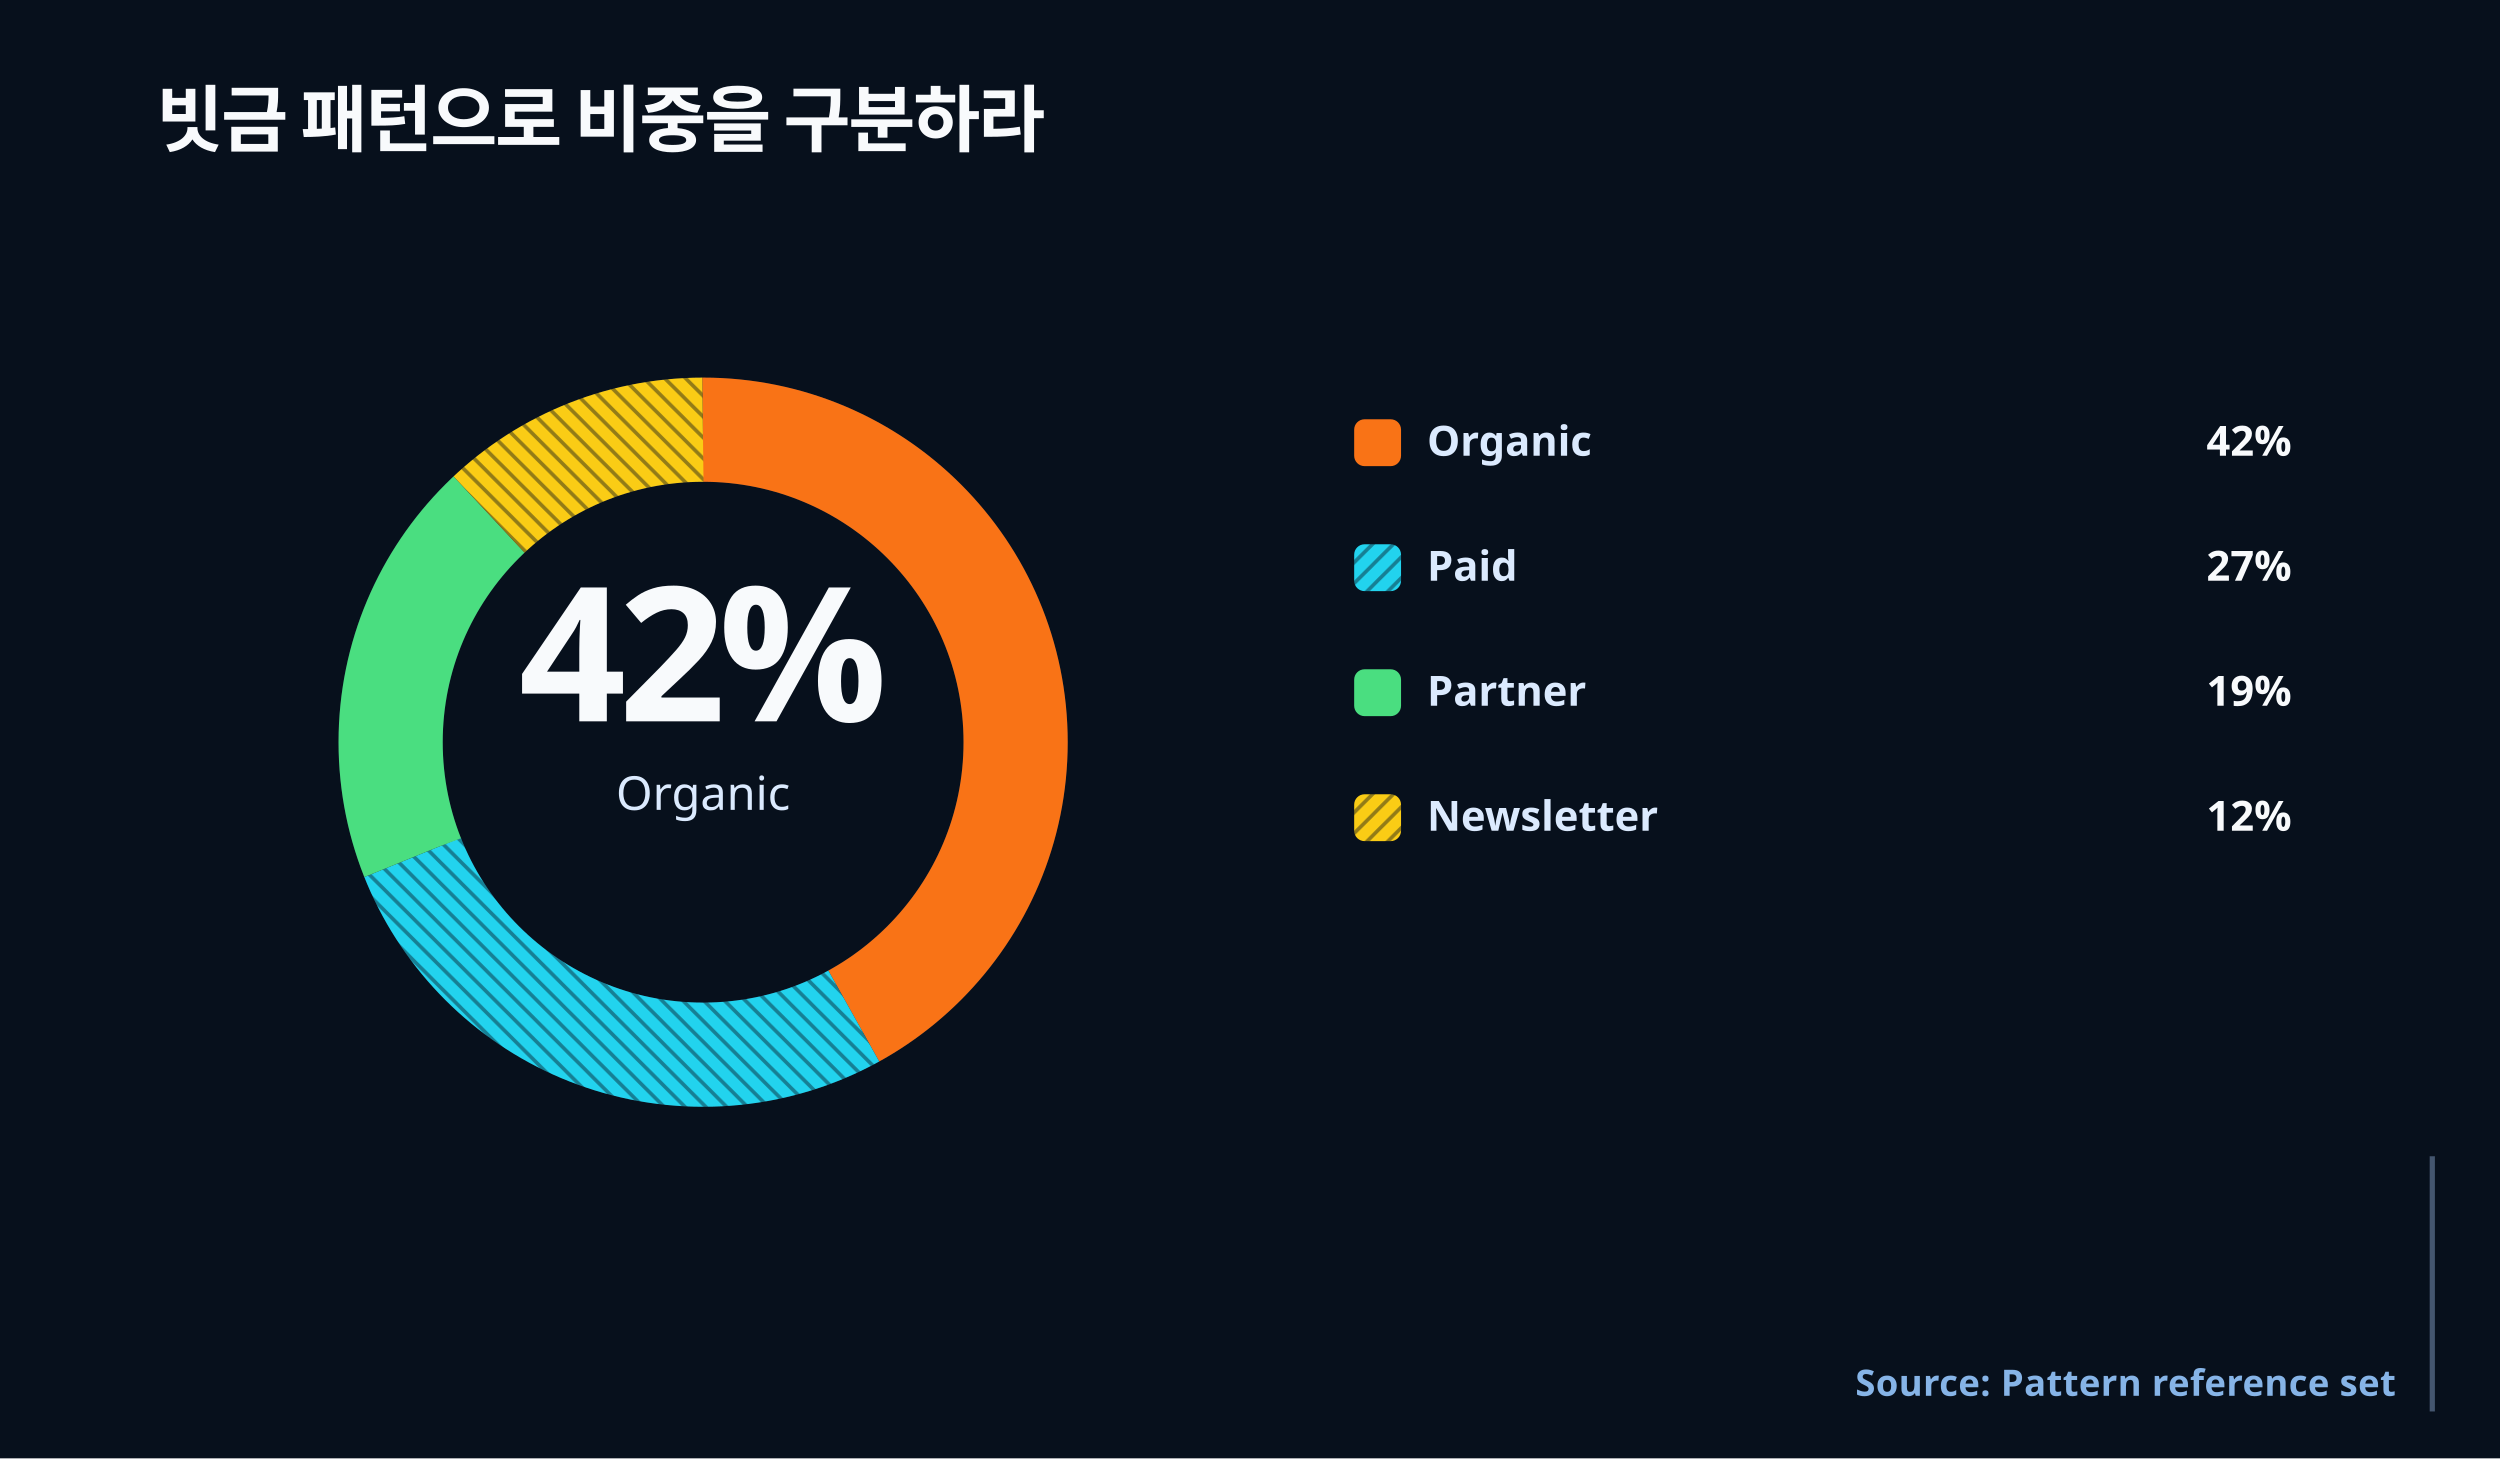
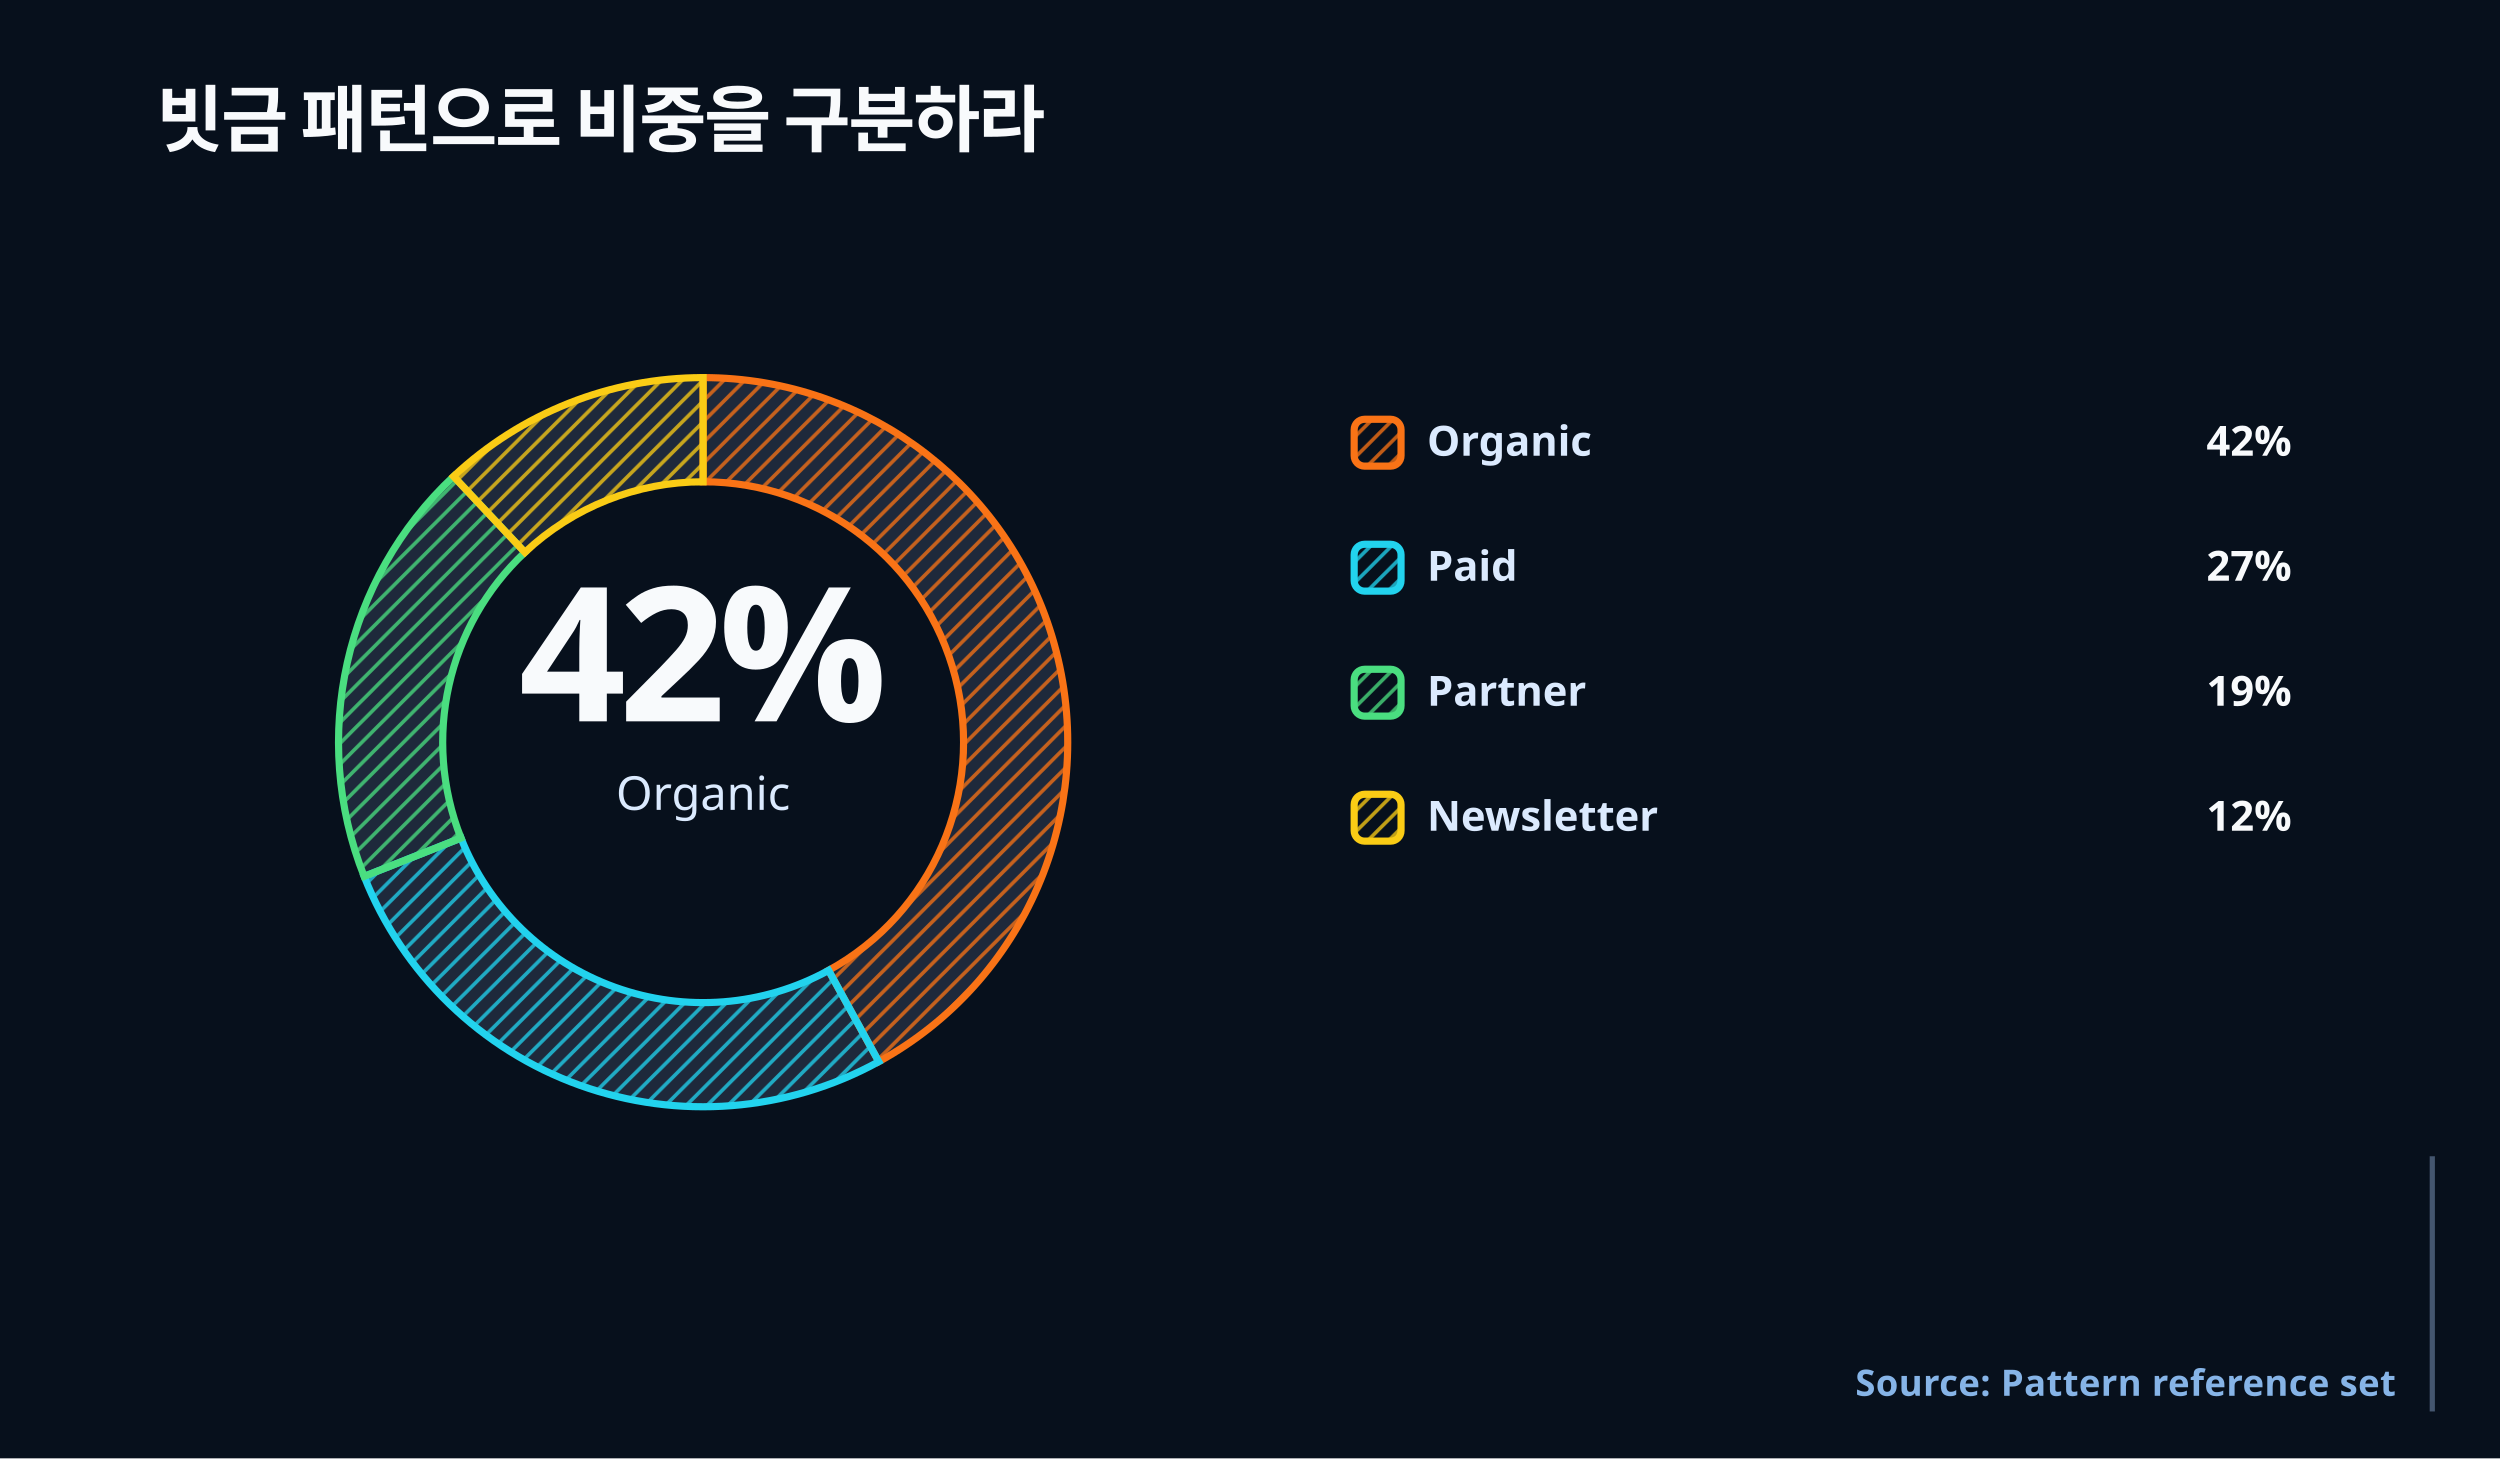
<svg xmlns="http://www.w3.org/2000/svg" width="960" height="560" viewBox="0 0 960 560" fill="none">
  <style>.cg-root .title{font:700 28px 'Space Grotesk', 'Pretendard', 'Apple SD Gothic Neo', sans-serif; fill:#f8fafc; letter-spacing:-0.03em;}.cg-root .subtitle{font:500 18px 'IBM Plex Sans KR', 'Pretendard', 'Apple SD Gothic Neo', sans-serif; fill:#dbeafe;}.cg-root .label,.cg-root .axis,.cg-root .header,.cg-root .cell{font:700 16px 'IBM Plex Sans KR', 'Pretendard', 'Apple SD Gothic Neo', sans-serif; fill:#dbeafe;}.cg-root .value{font:700 16px 'IBM Plex Sans KR', 'Pretendard', 'Apple SD Gothic Neo', sans-serif; fill:#f8fafc;}.cg-root .header{font-weight:700; fill:#f8fafc;}.cg-root .tick{font:500 14px 'IBM Plex Sans KR', 'Pretendard', 'Apple SD Gothic Neo', sans-serif; fill:#93c5fd;}.cg-root .source{font:600 14px 'IBM Plex Sans KR', 'Pretendard', 'Apple SD Gothic Neo', sans-serif; fill:#93c5fd; letter-spacing:0.01em;}.cg-root .stat{font:800 72px 'Space Grotesk', 'Pretendard', 'Apple SD Gothic Neo', sans-serif; fill:#f8fafc; letter-spacing:-0.04em;}</style>
  <rect x="0" y="0" width="960" height="560" fill="#07101c" />
  <g class="cg-root">
    <text x="60" y="56" class="title" fill="#f8fafc" style="fill:#f8fafc !important;">빗금 패턴으로 비중을 구분하라</text>
-     <circle cx="270" cy="285" r="120" stroke="#1e293b" stroke-width="40" fill="none" />
-     <circle cx="270" cy="285" r="120" stroke="#f97316" stroke-width="40" fill="none" stroke-dasharray="316.67 437.31" stroke-dashoffset="-0.00" transform="rotate(-90 270 285)" />
-     <circle cx="270" cy="285" r="120" stroke="url(#cg-pattern-donut-1)" stroke-width="40" fill="none" stroke-dasharray="203.58 550.41" stroke-dashoffset="-316.67" transform="rotate(-90 270 285)" />
-     <circle cx="270" cy="285" r="120" stroke="#4ade80" stroke-width="40" fill="none" stroke-dasharray="143.26 610.73" stroke-dashoffset="-520.25" transform="rotate(-90 270 285)" />
-     <circle cx="270" cy="285" r="120" stroke="url(#cg-pattern-donut-3)" stroke-width="40" fill="none" stroke-dasharray="90.48 663.50" stroke-dashoffset="-663.50" transform="rotate(-90 270 285)" />
+     <circle cx="270" cy="285" r="120.0" stroke="#1e293b" stroke-width="40" fill="none" />
+     <path d="M 270.00 145.00 A 140.00 140.00 0 0 1 337.45 407.68 L 318.18 372.63 A 100.00 100.00 0 0 0 270.00 185.00 Z" fill="url(#cg-pattern-donut-0)" stroke="#f97316" stroke-width="2.75" />
+     <path d="M 337.45 407.68 A 140.00 140.00 0 0 1 139.83 336.54 L 177.02 321.81 A 100.00 100.00 0 0 0 318.18 372.63 Z" fill="url(#cg-pattern-donut-1)" stroke="#22d3ee" stroke-width="2.75" />
+     <path d="M 139.83 336.54 A 140.00 140.00 0 0 1 174.16 182.94 L 201.55 212.10 A 100.00 100.00 0 0 0 177.02 321.81 Z" fill="url(#cg-pattern-donut-2)" stroke="#4ade80" stroke-width="2.75" />
+     <path d="M 174.16 182.94 A 140.00 140.00 0 0 1 270.00 145.00 L 270.00 185.00 A 100.00 100.00 0 0 0 201.55 212.10 Z" fill="url(#cg-pattern-donut-3)" stroke="#facc15" stroke-width="2.75" />
    <text x="270" y="277" class="stat" text-anchor="middle" font-size="48" fill="#f8fafc" style="fill:#f8fafc !important;">42%</text>
    <text x="270" y="311" class="subtitle" text-anchor="middle" fill="#dbeafe" style="fill:#dbeafe !important;">Organic</text>
-     <rect x="520" y="161" width="18" height="18" rx="4" fill="#f97316" />
+     <rect x="520" y="161" width="18" height="18" rx="4" fill="url(#cg-pattern-donut-legend-0)" stroke="#f97316" stroke-width="2.75" />
    <text x="548" y="175" class="label" fill="#dbeafe" style="fill:#dbeafe !important;">Organic</text>
    <text x="880" y="175" class="value" text-anchor="end" fill="#f8fafc" style="fill:#f8fafc !important;">42%</text>
-     <rect x="520" y="209" width="18" height="18" rx="4" fill="url(#cg-pattern-donut-legend-1)" />
+     <rect x="520" y="209" width="18" height="18" rx="4" fill="url(#cg-pattern-donut-legend-1)" stroke="#22d3ee" stroke-width="2.75" />
    <text x="548" y="223" class="label" fill="#dbeafe" style="fill:#dbeafe !important;">Paid</text>
    <text x="880" y="223" class="value" text-anchor="end" fill="#f8fafc" style="fill:#f8fafc !important;">27%</text>
-     <rect x="520" y="257" width="18" height="18" rx="4" fill="#4ade80" />
+     <rect x="520" y="257" width="18" height="18" rx="4" fill="url(#cg-pattern-donut-legend-2)" stroke="#4ade80" stroke-width="2.75" />
    <text x="548" y="271" class="label" fill="#dbeafe" style="fill:#dbeafe !important;">Partner</text>
    <text x="880" y="271" class="value" text-anchor="end" fill="#f8fafc" style="fill:#f8fafc !important;">19%</text>
-     <rect x="520" y="305" width="18" height="18" rx="4" fill="url(#cg-pattern-donut-legend-3)" />
+     <rect x="520" y="305" width="18" height="18" rx="4" fill="url(#cg-pattern-donut-legend-3)" stroke="#facc15" stroke-width="2.75" />
    <text x="548" y="319" class="label" fill="#dbeafe" style="fill:#dbeafe !important;">Newsletter</text>
    <text x="880" y="319" class="value" text-anchor="end" fill="#f8fafc" style="fill:#f8fafc !important;">12%</text>
    <defs>
+       <pattern id="cg-pattern-donut-0" patternUnits="userSpaceOnUse" width="8.00" height="8.00">
+         <path d="M -4.00 4.00 L 4.00 -4.00 M 0 8.00 L 8.00 0 M 4.00 12.00 L 12.00 4.00" stroke="#f97316" stroke-width="1.4" stroke-opacity="0.76" />
+       </pattern>
      <pattern id="cg-pattern-donut-1" patternUnits="userSpaceOnUse" width="8.00" height="8.00">
-         <rect x="0" y="0" width="8.00" height="8.00" fill="#22d3ee" />
-         <path d="M -4.00 4.00 L 4.00 -4.00 M 0 8.00 L 8.00 0 M 4.00 12.00 L 12.00 4.00" stroke="#07101c" stroke-width="1.4" stroke-opacity="0.42" />
+         <path d="M -4.00 4.00 L 4.00 -4.00 M 0 8.00 L 8.00 0 M 4.00 12.00 L 12.00 4.00" stroke="#22d3ee" stroke-width="1.4" stroke-opacity="0.76" />
+       </pattern>
+       <pattern id="cg-pattern-donut-2" patternUnits="userSpaceOnUse" width="8.00" height="8.00">
+         <path d="M -4.00 4.00 L 4.00 -4.00 M 0 8.00 L 8.00 0 M 4.00 12.00 L 12.00 4.00" stroke="#4ade80" stroke-width="1.4" stroke-opacity="0.76" />
      </pattern>
      <pattern id="cg-pattern-donut-3" patternUnits="userSpaceOnUse" width="8.00" height="8.00">
-         <rect x="0" y="0" width="8.00" height="8.00" fill="#facc15" />
-         <path d="M -4.00 4.00 L 4.00 -4.00 M 0 8.00 L 8.00 0 M 4.00 12.00 L 12.00 4.00" stroke="#07101c" stroke-width="1.4" stroke-opacity="0.42" />
+         <path d="M -4.00 4.00 L 4.00 -4.00 M 0 8.00 L 8.00 0 M 4.00 12.00 L 12.00 4.00" stroke="#facc15" stroke-width="1.4" stroke-opacity="0.76" />
+       </pattern>
+       <pattern id="cg-pattern-donut-legend-0" patternUnits="userSpaceOnUse" width="8.00" height="8.00">
+         <path d="M -4.00 4.00 L 4.00 -4.00 M 0 8.00 L 8.00 0 M 4.00 12.00 L 12.00 4.00" stroke="#f97316" stroke-width="1.4" stroke-opacity="0.76" />
      </pattern>
      <pattern id="cg-pattern-donut-legend-1" patternUnits="userSpaceOnUse" width="8.00" height="8.00">
-         <rect x="0" y="0" width="8.00" height="8.00" fill="#22d3ee" />
-         <path d="M -4.00 4.00 L 4.00 -4.00 M 0 8.00 L 8.00 0 M 4.00 12.00 L 12.00 4.00" stroke="#07101c" stroke-width="1.4" stroke-opacity="0.42" />
+         <path d="M -4.00 4.00 L 4.00 -4.00 M 0 8.00 L 8.00 0 M 4.00 12.00 L 12.00 4.00" stroke="#22d3ee" stroke-width="1.4" stroke-opacity="0.76" />
+       </pattern>
+       <pattern id="cg-pattern-donut-legend-2" patternUnits="userSpaceOnUse" width="8.00" height="8.00">
+         <path d="M -4.00 4.00 L 4.00 -4.00 M 0 8.00 L 8.00 0 M 4.00 12.00 L 12.00 4.00" stroke="#4ade80" stroke-width="1.4" stroke-opacity="0.76" />
      </pattern>
      <pattern id="cg-pattern-donut-legend-3" patternUnits="userSpaceOnUse" width="8.00" height="8.00">
-         <rect x="0" y="0" width="8.00" height="8.00" fill="#facc15" />
-         <path d="M -4.00 4.00 L 4.00 -4.00 M 0 8.00 L 8.00 0 M 4.00 12.00 L 12.00 4.00" stroke="#07101c" stroke-width="1.4" stroke-opacity="0.42" />
+         <path d="M -4.00 4.00 L 4.00 -4.00 M 0 8.00 L 8.00 0 M 4.00 12.00 L 12.00 4.00" stroke="#facc15" stroke-width="1.4" stroke-opacity="0.76" />
      </pattern>
    </defs>
    <line x1="934" y1="444" x2="934" y2="542" stroke="#4b5d78" stroke-width="2" stroke-opacity="0.9" />
    <text x="920" y="536" class="source" text-anchor="end" opacity="0.9" fill="#93c5fd" style="fill:#93c5fd !important;">Source: Pattern reference set</text>
  </g>
</svg>
